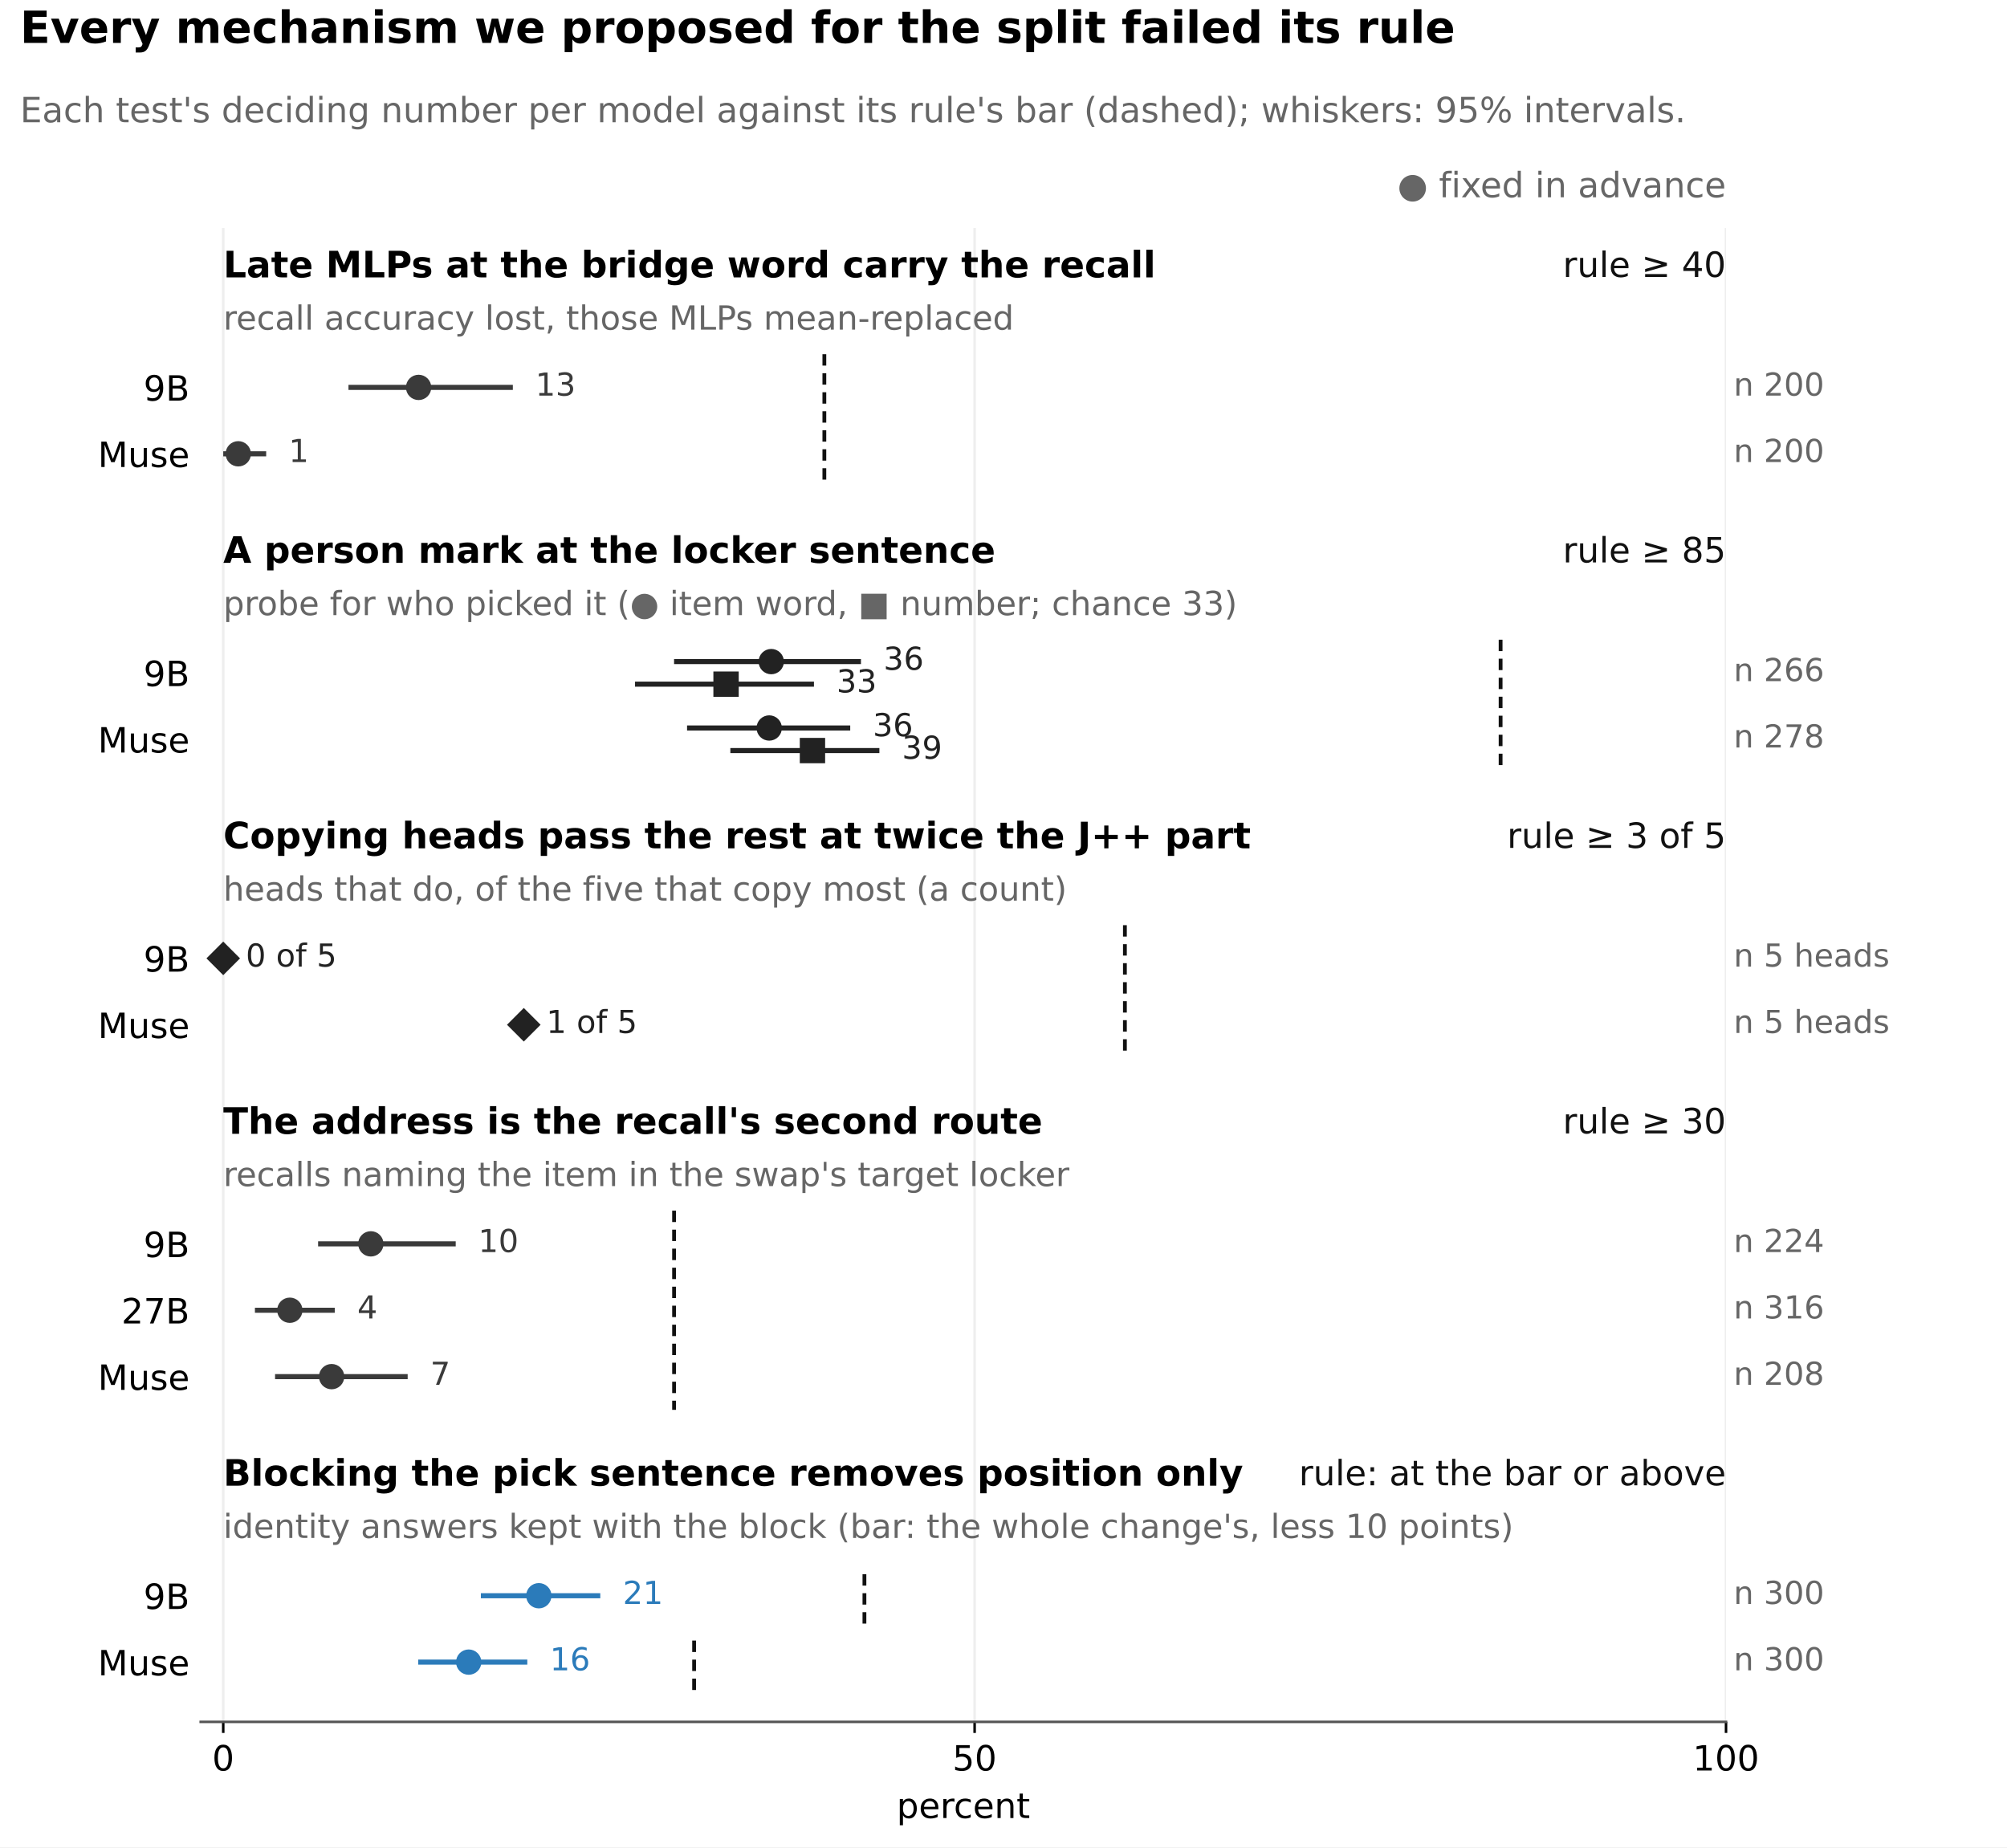
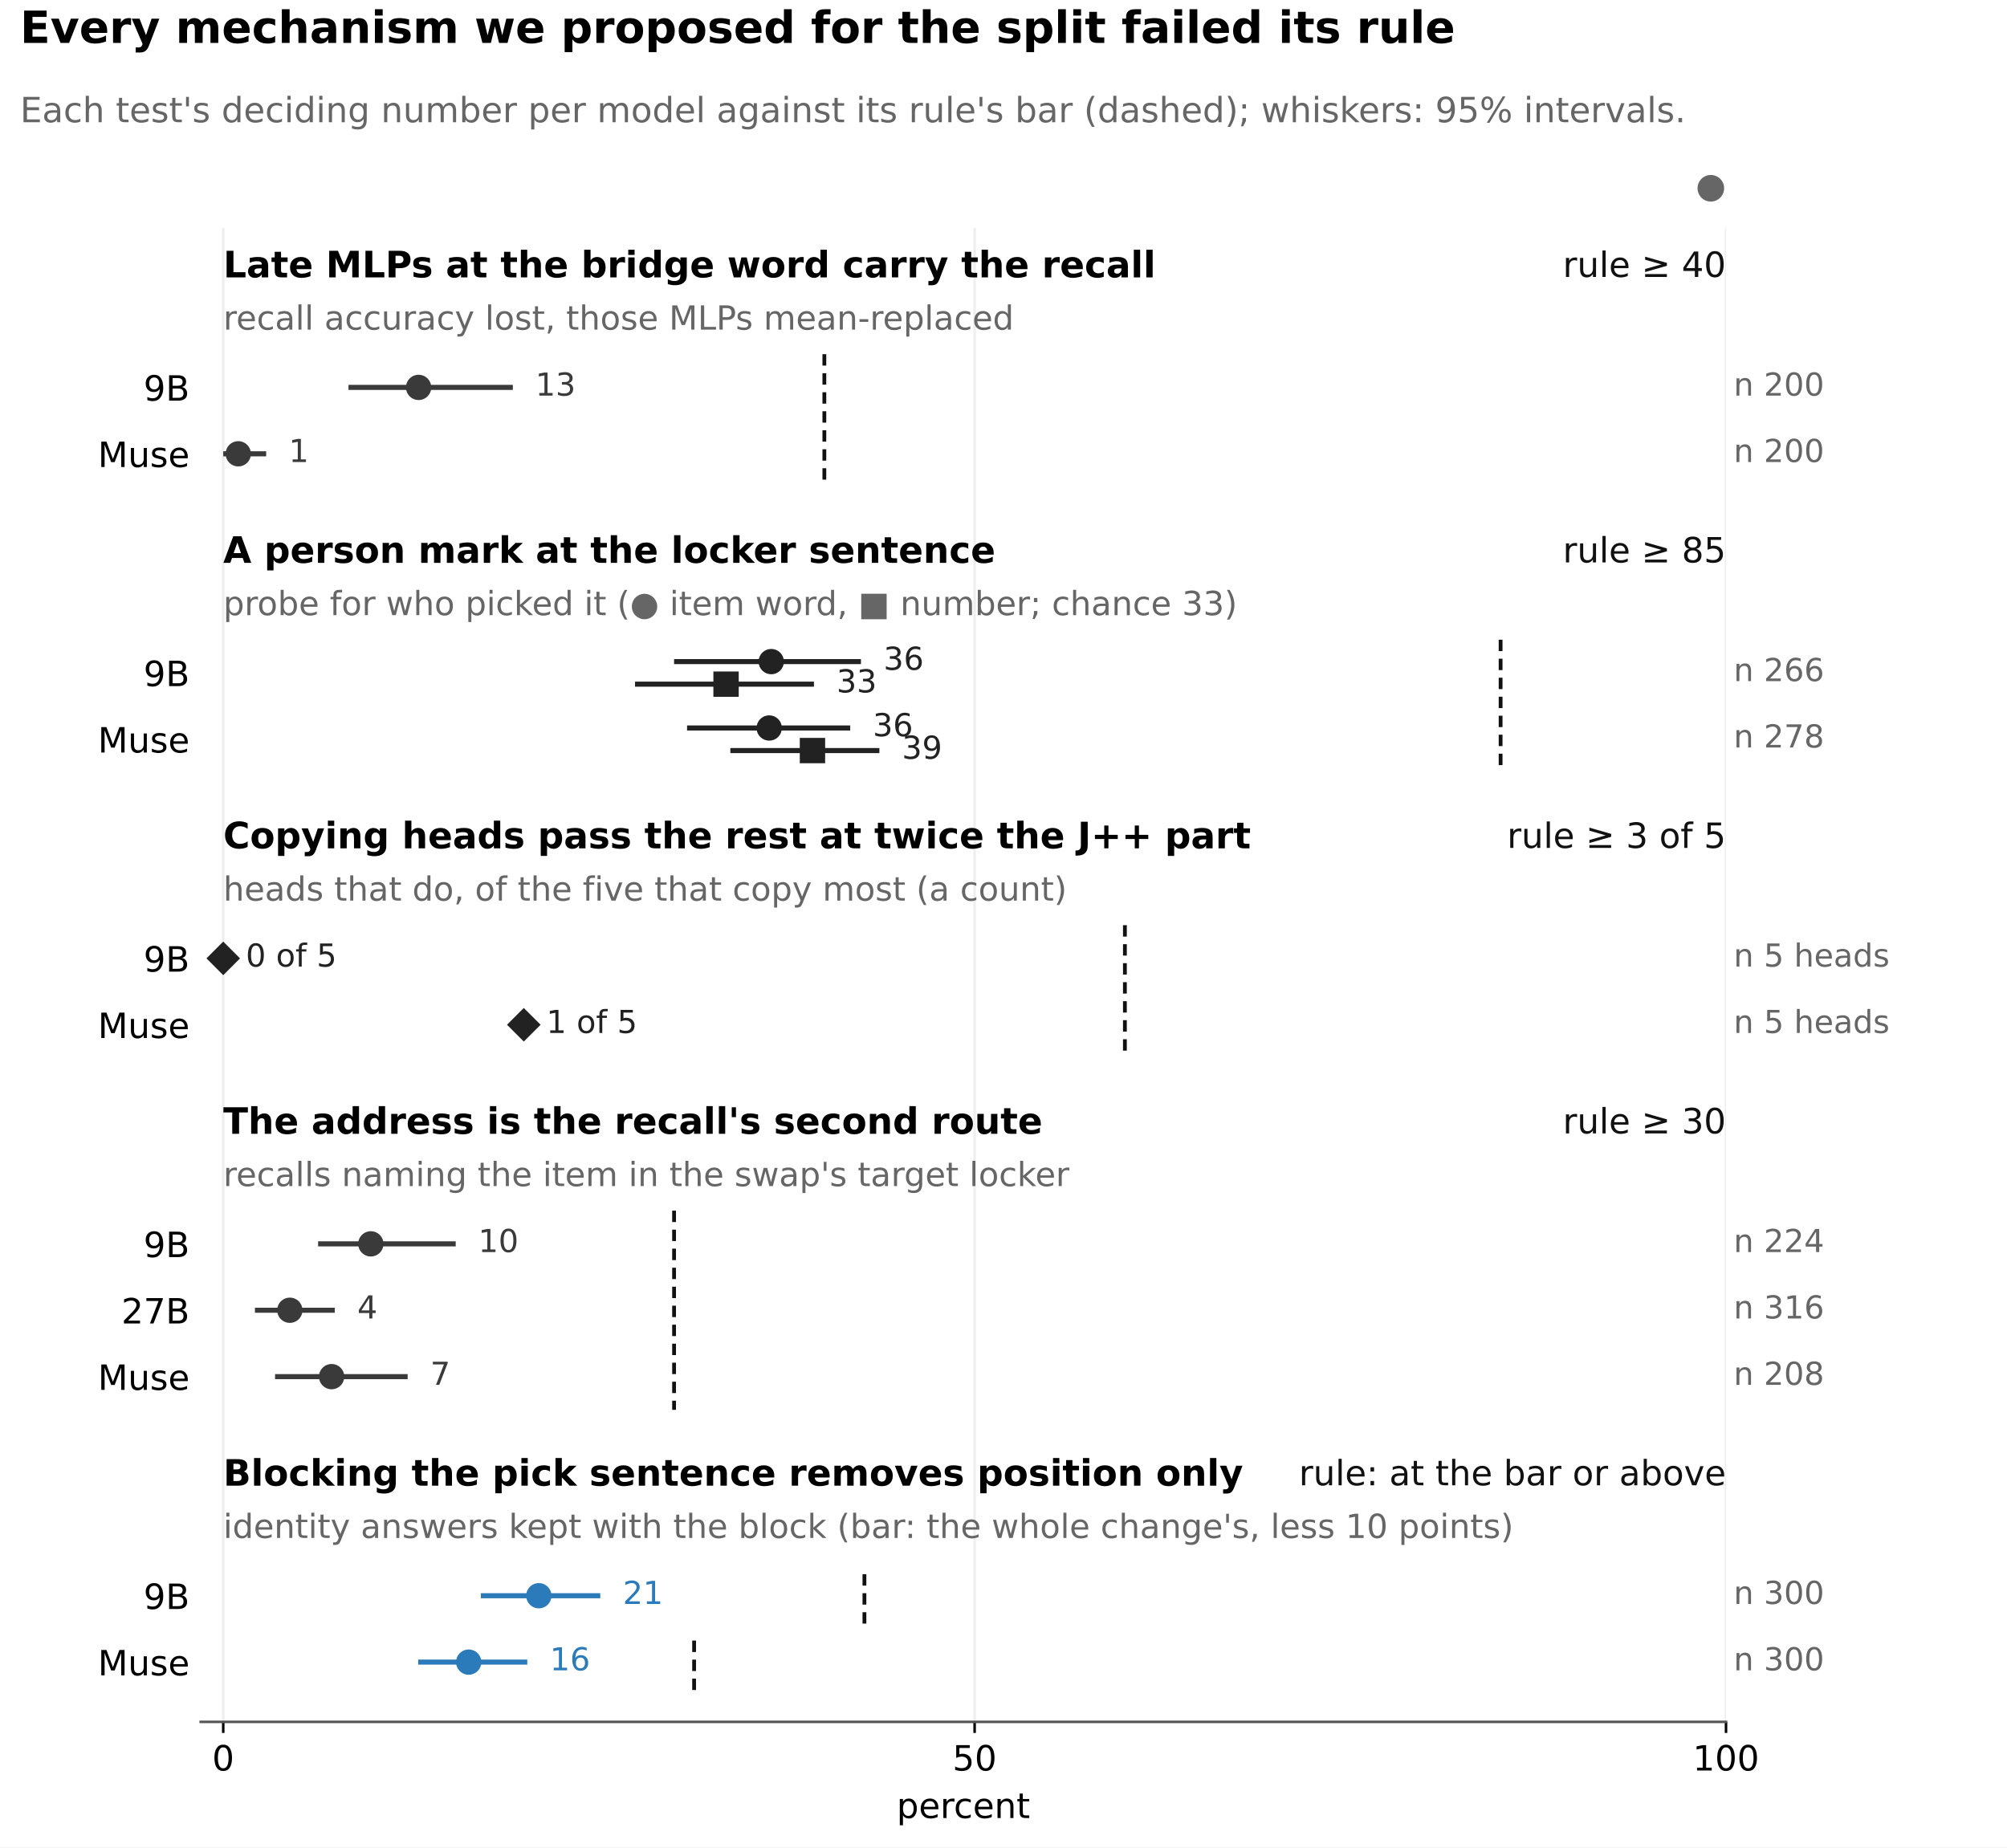
<svg xmlns="http://www.w3.org/2000/svg" xmlns:xlink="http://www.w3.org/1999/xlink" width="633.6pt" height="583.2pt" viewBox="0 0 633.6 583.2" version="1.1">
  <defs>
    <style type="text/css">*{stroke-linejoin: round; stroke-linecap: butt}</style>
  </defs>
  <g id="figure_1">
    <g id="patch_1">
      <path d="M 0 583.2  L 633.6 583.2  L 633.6 0  L 0 0  z " style="fill: #ffffff" />
    </g>
    <g id="axes_1">
      <g id="patch_2">
        <path d="M 63.36 543.6  L 544.896 543.6  L 544.896 72  L 63.36 72  z " style="fill: #ffffff" />
      </g>
      <g id="line2d_1">
-         <path d="M 260.244 111.824  L 260.244 153.744  " clip-path="url(#pfbef96385c)" style="fill: none; stroke-dasharray: 3.6,2.4; stroke-dashoffset: 0; stroke: #111111; stroke-width: 1.2" />
+         <path d="M 260.244 111.824  L 260.244 153.744  " clip-path="url(#p7615370561)" style="fill: none; stroke-dasharray: 3.6,2.4; stroke-dashoffset: 0; stroke: #111111; stroke-width: 1.2" />
      </g>
      <g id="line2d_2">
-         <path d="M 473.733 201.952  L 473.733 243.872  " clip-path="url(#pfbef96385c)" style="fill: none; stroke-dasharray: 3.6,2.4; stroke-dashoffset: 0; stroke: #111111; stroke-width: 1.2" />
+         <path d="M 473.733 201.952  L 473.733 243.872  " clip-path="url(#p7615370561)" style="fill: none; stroke-dasharray: 3.6,2.4; stroke-dashoffset: 0; stroke: #111111; stroke-width: 1.2" />
      </g>
      <g id="line2d_3">
-         <path d="M 355.128 292.08  L 355.128 334  " clip-path="url(#pfbef96385c)" style="fill: none; stroke-dasharray: 3.6,2.4; stroke-dashoffset: 0; stroke: #111111; stroke-width: 1.2" />
+         <path d="M 355.128 292.08  L 355.128 334  " clip-path="url(#p7615370561)" style="fill: none; stroke-dasharray: 3.6,2.4; stroke-dashoffset: 0; stroke: #111111; stroke-width: 1.2" />
      </g>
      <g id="line2d_4">
-         <path d="M 212.802 382.208  L 212.802 445.088  " clip-path="url(#pfbef96385c)" style="fill: none; stroke-dasharray: 3.6,2.4; stroke-dashoffset: 0; stroke: #111111; stroke-width: 1.2" />
+         <path d="M 212.802 382.208  L 212.802 445.088  " clip-path="url(#p7615370561)" style="fill: none; stroke-dasharray: 3.6,2.4; stroke-dashoffset: 0; stroke: #111111; stroke-width: 1.2" />
      </g>
      <g id="line2d_5">
-         <path d="M 272.895 512.579  L 272.895 494.973  " clip-path="url(#pfbef96385c)" style="fill: none; stroke-dasharray: 3.6,2.4; stroke-dashoffset: 0; stroke: #111111; stroke-width: 1.2" />
+         <path d="M 272.895 512.579  L 272.895 494.973  " clip-path="url(#p7615370561)" style="fill: none; stroke-dasharray: 3.6,2.4; stroke-dashoffset: 0; stroke: #111111; stroke-width: 1.2" />
      </g>
      <g id="line2d_6">
-         <path d="M 219.128 533.539  L 219.128 515.933  " clip-path="url(#pfbef96385c)" style="fill: none; stroke-dasharray: 3.6,2.4; stroke-dashoffset: 0; stroke: #111111; stroke-width: 1.2" />
+         <path d="M 219.128 533.539  L 219.128 515.933  " clip-path="url(#p7615370561)" style="fill: none; stroke-dasharray: 3.6,2.4; stroke-dashoffset: 0; stroke: #111111; stroke-width: 1.2" />
      </g>
      <g id="matplotlib.axis_1">
        <g id="xtick_1">
          <g id="line2d_7">
-             <path d="M 70.476 543.6  L 70.476 72  " clip-path="url(#pfbef96385c)" style="fill: none; stroke: #eeeeee; stroke-width: 0.8; stroke-linecap: square" />
+             <path d="M 70.476 543.6  L 70.476 72  " clip-path="url(#p7615370561)" style="fill: none; stroke: #eeeeee; stroke-width: 0.8; stroke-linecap: square" />
          </g>
          <g id="line2d_8">
            <defs>
-               <path id="m0d2d57f118" d="M 0 0  L 0 3.5  " style="stroke: #000000; stroke-width: 0.8" />
+               <path id="m25a5590ebb" d="M 0 0  L 0 3.5  " style="stroke: #000000; stroke-width: 0.8" />
            </defs>
            <g>
-               <use xlink:href="#m0d2d57f118" x="70.476" y="543.6" style="stroke: #000000; stroke-width: 0.8" />
+               <use xlink:href="#m25a5590ebb" x="70.476" y="543.6" style="stroke: #000000; stroke-width: 0.8" />
            </g>
          </g>
          <g id="text_1">
            <text style="font-size: 11px; font-family: 'DejaVu Sans'; text-anchor: middle" x="70.476" y="558.957" transform="rotate(-0 70.4763 558.9574)">0</text>
          </g>
        </g>
        <g id="xtick_2">
          <g id="line2d_9">
-             <path d="M 307.686 543.6  L 307.686 72  " clip-path="url(#pfbef96385c)" style="fill: none; stroke: #eeeeee; stroke-width: 0.8; stroke-linecap: square" />
+             <path d="M 307.686 543.6  L 307.686 72  " clip-path="url(#p7615370561)" style="fill: none; stroke: #eeeeee; stroke-width: 0.8; stroke-linecap: square" />
          </g>
          <g id="line2d_10">
            <g>
-               <use xlink:href="#m0d2d57f118" x="307.686" y="543.6" style="stroke: #000000; stroke-width: 0.8" />
+               <use xlink:href="#m25a5590ebb" x="307.686" y="543.6" style="stroke: #000000; stroke-width: 0.8" />
            </g>
          </g>
          <g id="text_2">
            <text style="font-size: 11px; font-family: 'DejaVu Sans'; text-anchor: middle" x="307.686" y="558.957" transform="rotate(-0 307.6861 558.9574)">50</text>
          </g>
        </g>
        <g id="xtick_3">
          <g id="line2d_11">
-             <path d="M 544.896 543.6  L 544.896 72  " clip-path="url(#pfbef96385c)" style="fill: none; stroke: #eeeeee; stroke-width: 0.8; stroke-linecap: square" />
+             <path d="M 544.896 543.6  L 544.896 72  " clip-path="url(#p7615370561)" style="fill: none; stroke: #eeeeee; stroke-width: 0.8; stroke-linecap: square" />
          </g>
          <g id="line2d_12">
            <g>
-               <use xlink:href="#m0d2d57f118" x="544.896" y="543.6" style="stroke: #000000; stroke-width: 0.8" />
+               <use xlink:href="#m25a5590ebb" x="544.896" y="543.6" style="stroke: #000000; stroke-width: 0.8" />
            </g>
          </g>
          <g id="text_3">
            <text style="font-size: 11px; font-family: 'DejaVu Sans'; text-anchor: middle" x="544.896" y="558.957" transform="rotate(-0 544.896 558.9574)">100</text>
          </g>
        </g>
        <g id="text_4">
          <text style="font-size: 11px; font-family: 'DejaVu Sans'; text-anchor: middle" x="304.128" y="573.957" transform="rotate(-0 304.128 573.9574)">percent</text>
        </g>
      </g>
      <g id="matplotlib.axis_2">
        <g id="ytick_1">
          <g id="line2d_13" />
          <g id="text_5">
            <text style="font-size: 11px; font-family: 'DejaVu Sans'; text-anchor: end" x="59.86" y="126.483" transform="rotate(-0 59.86 126.4827)">9B</text>
          </g>
        </g>
        <g id="ytick_2">
          <g id="line2d_14" />
          <g id="text_6">
            <text style="font-size: 11px; font-family: 'DejaVu Sans'; text-anchor: end" x="59.86" y="147.443" transform="rotate(-0 59.86 147.4427)">Muse</text>
          </g>
        </g>
        <g id="ytick_3">
          <g id="line2d_15" />
          <g id="text_7">
            <text style="font-size: 11px; font-family: 'DejaVu Sans'; text-anchor: end" x="59.86" y="216.611" transform="rotate(-0 59.86 216.6107)">9B</text>
          </g>
        </g>
        <g id="ytick_4">
          <g id="line2d_16" />
          <g id="text_8">
            <text style="font-size: 11px; font-family: 'DejaVu Sans'; text-anchor: end" x="59.86" y="237.571" transform="rotate(-0 59.86 237.5707)">Muse</text>
          </g>
        </g>
        <g id="ytick_5">
          <g id="line2d_17" />
          <g id="text_9">
            <text style="font-size: 11px; font-family: 'DejaVu Sans'; text-anchor: end" x="59.86" y="306.739" transform="rotate(-0 59.86 306.7387)">9B</text>
          </g>
        </g>
        <g id="ytick_6">
          <g id="line2d_18" />
          <g id="text_10">
            <text style="font-size: 11px; font-family: 'DejaVu Sans'; text-anchor: end" x="59.86" y="327.699" transform="rotate(-0 59.86 327.6987)">Muse</text>
          </g>
        </g>
        <g id="ytick_7">
          <g id="line2d_19" />
          <g id="text_11">
            <text style="font-size: 11px; font-family: 'DejaVu Sans'; text-anchor: end" x="59.86" y="396.867" transform="rotate(-0 59.86 396.8667)">9B</text>
          </g>
        </g>
        <g id="ytick_8">
          <g id="line2d_20" />
          <g id="text_12">
            <text style="font-size: 11px; font-family: 'DejaVu Sans'; text-anchor: end" x="59.86" y="417.827" transform="rotate(-0 59.86 417.8267)">27B</text>
          </g>
        </g>
        <g id="ytick_9">
          <g id="line2d_21" />
          <g id="text_13">
            <text style="font-size: 11px; font-family: 'DejaVu Sans'; text-anchor: end" x="59.86" y="438.787" transform="rotate(-0 59.86 438.7867)">Muse</text>
          </g>
        </g>
        <g id="ytick_10">
          <g id="line2d_22" />
          <g id="text_14">
            <text style="font-size: 11px; font-family: 'DejaVu Sans'; text-anchor: end" x="59.86" y="507.955" transform="rotate(-0 59.86 507.9547)">9B</text>
          </g>
        </g>
        <g id="ytick_11">
          <g id="line2d_23" />
          <g id="text_15">
            <text style="font-size: 11px; font-family: 'DejaVu Sans'; text-anchor: end" x="59.86" y="528.915" transform="rotate(-0 59.86 528.9147)">Muse</text>
          </g>
        </g>
      </g>
      <g id="line2d_24">
-         <path d="M 110.011 122.304  L 161.903 122.304  " clip-path="url(#pfbef96385c)" style="fill: none; stroke: #3a3a3a; stroke-width: 1.6" />
+         <path d="M 110.011 122.304  L 161.903 122.304  " clip-path="url(#p7615370561)" style="fill: none; stroke: #3a3a3a; stroke-width: 1.6" />
      </g>
      <g id="line2d_25">
-         <path d="M 70.476 143.264  L 84.031 143.264  " clip-path="url(#pfbef96385c)" style="fill: none; stroke: #3a3a3a; stroke-width: 1.6" />
+         <path d="M 70.476 143.264  L 84.031 143.264  " clip-path="url(#p7615370561)" style="fill: none; stroke: #3a3a3a; stroke-width: 1.6" />
      </g>
      <g id="line2d_26">
-         <path d="M 212.802 208.869  L 271.798 208.869  " clip-path="url(#pfbef96385c)" style="fill: none; stroke: #222222; stroke-width: 1.6" />
+         <path d="M 212.802 208.869  L 271.798 208.869  " clip-path="url(#p7615370561)" style="fill: none; stroke: #222222; stroke-width: 1.6" />
      </g>
      <g id="line2d_27">
-         <path d="M 200.477 215.995  L 256.963 215.995  " clip-path="url(#pfbef96385c)" style="fill: none; stroke: #222222; stroke-width: 1.6" />
+         <path d="M 200.477 215.995  L 256.963 215.995  " clip-path="url(#p7615370561)" style="fill: none; stroke: #222222; stroke-width: 1.6" />
      </g>
      <g id="line2d_28">
-         <path d="M 216.902 229.829  L 268.413 229.829  " clip-path="url(#pfbef96385c)" style="fill: none; stroke: #222222; stroke-width: 1.6" />
+         <path d="M 216.902 229.829  L 268.413 229.829  " clip-path="url(#p7615370561)" style="fill: none; stroke: #222222; stroke-width: 1.6" />
      </g>
      <g id="line2d_29">
-         <path d="M 230.569 236.955  L 277.617 236.955  " clip-path="url(#pfbef96385c)" style="fill: none; stroke: #222222; stroke-width: 1.6" />
+         <path d="M 230.569 236.955  L 277.617 236.955  " clip-path="url(#p7615370561)" style="fill: none; stroke: #222222; stroke-width: 1.6" />
      </g>
      <g id="line2d_30">
-         <path d="M 100.423 392.688  L 143.868 392.688  " clip-path="url(#pfbef96385c)" style="fill: none; stroke: #3a3a3a; stroke-width: 1.6" />
+         <path d="M 100.423 392.688  L 143.868 392.688  " clip-path="url(#p7615370561)" style="fill: none; stroke: #3a3a3a; stroke-width: 1.6" />
      </g>
      <g id="line2d_31">
-         <path d="M 80.479 413.648  L 105.681 413.648  " clip-path="url(#pfbef96385c)" style="fill: none; stroke: #3a3a3a; stroke-width: 1.6" />
+         <path d="M 80.479 413.648  L 105.681 413.648  " clip-path="url(#p7615370561)" style="fill: none; stroke: #3a3a3a; stroke-width: 1.6" />
      </g>
      <g id="line2d_32">
-         <path d="M 86.836 434.608  L 128.701 434.608  " clip-path="url(#pfbef96385c)" style="fill: none; stroke: #3a3a3a; stroke-width: 1.6" />
+         <path d="M 86.836 434.608  L 128.701 434.608  " clip-path="url(#p7615370561)" style="fill: none; stroke: #3a3a3a; stroke-width: 1.6" />
      </g>
      <g id="line2d_33">
-         <path d="M 151.805 503.776  L 189.506 503.776  " clip-path="url(#pfbef96385c)" style="fill: none; stroke: #2b7bba; stroke-width: 1.6" />
+         <path d="M 151.805 503.776  L 189.506 503.776  " clip-path="url(#p7615370561)" style="fill: none; stroke: #2b7bba; stroke-width: 1.6" />
      </g>
      <g id="line2d_34">
-         <path d="M 132.022 524.736  L 166.468 524.736  " clip-path="url(#pfbef96385c)" style="fill: none; stroke: #2b7bba; stroke-width: 1.6" />
+         <path d="M 132.022 524.736  L 166.468 524.736  " clip-path="url(#p7615370561)" style="fill: none; stroke: #2b7bba; stroke-width: 1.6" />
      </g>
      <g id="patch_3">
        <path d="M 63.36 543.6  L 544.896 543.6  " style="fill: none; stroke: #555555; stroke-width: 0.8; stroke-linejoin: miter; stroke-linecap: square" />
      </g>
      <g id="text_16">
        <text style="font-weight: 700; font-size: 11.5px; font-family: 'DejaVu Sans'; text-anchor: start" x="70.476" y="87.564" transform="rotate(-0 70.4763 87.56375)">Late MLPs at the bridge word carry the recall</text>
      </g>
      <g id="text_17">
        <text style="font-size: 11px; font-family: 'DejaVu Sans'; text-anchor: end; fill: #111111" x="544.896" y="87.434" transform="rotate(-0 544.896 87.43385)">rule ≥ 40</text>
      </g>
      <g id="text_18">
        <text style="font-size: 10.5px; font-family: 'DejaVu Sans'; text-anchor: start; fill: #666666" x="70.476" y="104.072" transform="rotate(-0 70.4763 104.0719)">recall accuracy lost, those MLPs mean-replaced</text>
      </g>
      <g id="line2d_35">
        <defs>
-           <path id="m451f365a56" d="M 0 3.5  C 0.928 3.5 1.819 3.131 2.475 2.475  C 3.131 1.819 3.5 0.928 3.5 0  C 3.5 -0.928 3.131 -1.819 2.475 -2.475  C 1.819 -3.131 0.928 -3.5 0 -3.5  C -0.928 -3.5 -1.819 -3.131 -2.475 -2.475  C -3.131 -1.819 -3.5 -0.928 -3.5 0  C -3.5 0.928 -3.131 1.819 -2.475 2.475  C -1.819 3.131 -0.928 3.5 0 3.5  z " style="stroke: #3a3a3a" />
-         </defs>
-         <g clip-path="url(#pfbef96385c)">
-           <use xlink:href="#m451f365a56" x="132.151" y="122.304" style="fill: #3a3a3a; stroke: #3a3a3a" />
+           <path id="m7fdc5a9fc8" d="M 0 3.5  C 0.928 3.5 1.819 3.131 2.475 2.475  C 3.131 1.819 3.5 0.928 3.5 0  C 3.5 -0.928 3.131 -1.819 2.475 -2.475  C 1.819 -3.131 0.928 -3.5 0 -3.5  C -0.928 -3.5 -1.819 -3.131 -2.475 -2.475  C -3.131 -1.819 -3.5 -0.928 -3.5 0  C -3.5 0.928 -3.131 1.819 -2.475 2.475  C -1.819 3.131 -0.928 3.5 0 3.5  z " style="stroke: #3a3a3a" />
+         </defs>
+         <g clip-path="url(#p7615370561)">
+           <use xlink:href="#m7fdc5a9fc8" x="132.151" y="122.304" style="fill: #3a3a3a; stroke: #3a3a3a" />
        </g>
      </g>
      <g id="text_19">
        <text style="font-size: 10px; font-family: 'DejaVu Sans'; text-anchor: start; fill: #3a3a3a" x="169.019" y="124.902" transform="rotate(-0 169.019 124.9017)">13</text>
      </g>
      <g id="text_20">
        <text style="font-size: 10px; font-family: 'DejaVu Sans'; text-anchor: start; fill: #666666" x="547.304" y="124.902" transform="rotate(-0 547.3037 124.9017)">n 200</text>
      </g>
      <g id="line2d_36">
-         <g clip-path="url(#pfbef96385c)">
-           <use xlink:href="#m451f365a56" x="75.22" y="143.264" style="fill: #3a3a3a; stroke: #3a3a3a" />
+         <g clip-path="url(#p7615370561)">
+           <use xlink:href="#m7fdc5a9fc8" x="75.22" y="143.264" style="fill: #3a3a3a; stroke: #3a3a3a" />
        </g>
      </g>
      <g id="text_21">
        <text style="font-size: 10px; font-family: 'DejaVu Sans'; text-anchor: start; fill: #3a3a3a" x="91.147" y="145.862" transform="rotate(-0 91.14744 145.8617)">1</text>
      </g>
      <g id="text_22">
        <text style="font-size: 10px; font-family: 'DejaVu Sans'; text-anchor: start; fill: #666666" x="547.304" y="145.862" transform="rotate(-0 547.3037 145.8617)">n 200</text>
      </g>
      <g id="text_23">
        <text style="font-weight: 700; font-size: 11.5px; font-family: 'DejaVu Sans'; text-anchor: start" x="70.476" y="177.692" transform="rotate(-0 70.4763 177.6918)">A person mark at the locker sentence</text>
      </g>
      <g id="text_24">
        <text style="font-size: 11px; font-family: 'DejaVu Sans'; text-anchor: end; fill: #111111" x="544.896" y="177.562" transform="rotate(-0 544.896 177.5619)">rule ≥ 85</text>
      </g>
      <g id="text_25">
        <text style="font-size: 10.5px; font-family: 'DejaVu Sans'; text-anchor: start; fill: #666666" x="70.476" y="194.2" transform="rotate(-0 70.4763 194.1999)">probe for who picked it (● item word, ■ number; chance 33)</text>
      </g>
      <g id="line2d_37">
        <defs>
-           <path id="mf43bdce513" d="M 0 3.5  C 0.928 3.5 1.819 3.131 2.475 2.475  C 3.131 1.819 3.5 0.928 3.5 0  C 3.5 -0.928 3.131 -1.819 2.475 -2.475  C 1.819 -3.131 0.928 -3.5 0 -3.5  C -0.928 -3.5 -1.819 -3.131 -2.475 -2.475  C -3.131 -1.819 -3.5 -0.928 -3.5 0  C -3.5 0.928 -3.131 1.819 -2.475 2.475  C -1.819 3.131 -0.928 3.5 0 3.5  z " style="stroke: #222222" />
-         </defs>
-         <g clip-path="url(#pfbef96385c)">
-           <use xlink:href="#mf43bdce513" x="243.479" y="208.869" style="fill: #222222; stroke: #222222" />
+           <path id="mc821f9c518" d="M 0 3.5  C 0.928 3.5 1.819 3.131 2.475 2.475  C 3.131 1.819 3.5 0.928 3.5 0  C 3.5 -0.928 3.131 -1.819 2.475 -2.475  C 1.819 -3.131 0.928 -3.5 0 -3.5  C -0.928 -3.5 -1.819 -3.131 -2.475 -2.475  C -3.131 -1.819 -3.5 -0.928 -3.5 0  C -3.5 0.928 -3.131 1.819 -2.475 2.475  C -1.819 3.131 -0.928 3.5 0 3.5  z " style="stroke: #222222" />
+         </defs>
+         <g clip-path="url(#p7615370561)">
+           <use xlink:href="#mc821f9c518" x="243.479" y="208.869" style="fill: #222222; stroke: #222222" />
        </g>
      </g>
      <g id="text_26">
        <text style="font-size: 10px; font-family: 'DejaVu Sans'; text-anchor: start; fill: #222222" x="278.915" y="211.466" transform="rotate(-0 278.9148 211.4665)">36</text>
      </g>
      <g id="line2d_38">
        <defs>
-           <path id="mc72712a91a" d="M -3.5 3.5  L 3.5 3.5  L 3.5 -3.5  L -3.5 -3.5  z " style="stroke: #222222; stroke-linejoin: miter" />
-         </defs>
-         <g clip-path="url(#pfbef96385c)">
-           <use xlink:href="#mc72712a91a" x="229.211" y="215.995" style="fill: #222222; stroke: #222222; stroke-linejoin: miter" />
+           <path id="mf318918287" d="M -3.5 3.5  L 3.5 3.5  L 3.5 -3.5  L -3.5 -3.5  z " style="stroke: #222222; stroke-linejoin: miter" />
+         </defs>
+         <g clip-path="url(#p7615370561)">
+           <use xlink:href="#mf318918287" x="229.211" y="215.995" style="fill: #222222; stroke: #222222; stroke-linejoin: miter" />
        </g>
      </g>
      <g id="text_27">
        <text style="font-size: 10px; font-family: 'DejaVu Sans'; text-anchor: start; fill: #222222" x="264.079" y="218.593" transform="rotate(-0 264.0793 218.5929)">33</text>
      </g>
      <g id="text_28">
        <text style="font-size: 10px; font-family: 'DejaVu Sans'; text-anchor: start; fill: #666666" x="547.304" y="215.03" transform="rotate(-0 547.3037 215.0297)">n 266</text>
      </g>
      <g id="line2d_39">
-         <g clip-path="url(#pfbef96385c)">
-           <use xlink:href="#mf43bdce513" x="242.837" y="229.829" style="fill: #222222; stroke: #222222" />
+         <g clip-path="url(#p7615370561)">
+           <use xlink:href="#mc821f9c518" x="242.837" y="229.829" style="fill: #222222; stroke: #222222" />
        </g>
      </g>
      <g id="text_29">
        <text style="font-size: 10px; font-family: 'DejaVu Sans'; text-anchor: start; fill: #222222" x="275.53" y="232.426" transform="rotate(-0 275.5296 232.4265)">36</text>
      </g>
      <g id="line2d_40">
-         <g clip-path="url(#pfbef96385c)">
-           <use xlink:href="#mc72712a91a" x="256.49" y="236.955" style="fill: #222222; stroke: #222222; stroke-linejoin: miter" />
+         <g clip-path="url(#p7615370561)">
+           <use xlink:href="#mf318918287" x="256.49" y="236.955" style="fill: #222222; stroke: #222222; stroke-linejoin: miter" />
        </g>
      </g>
      <g id="text_30">
        <text style="font-size: 10px; font-family: 'DejaVu Sans'; text-anchor: start; fill: #222222" x="284.734" y="239.553" transform="rotate(-0 284.7336 239.5529)">39</text>
      </g>
      <g id="text_31">
        <text style="font-size: 10px; font-family: 'DejaVu Sans'; text-anchor: start; fill: #666666" x="547.304" y="235.99" transform="rotate(-0 547.3037 235.9897)">n 278</text>
      </g>
      <g id="text_32">
        <text style="font-weight: 700; font-size: 11.5px; font-family: 'DejaVu Sans'; text-anchor: start" x="70.476" y="267.82" transform="rotate(-0 70.4763 267.8198)">Copying heads pass the rest at twice the J++ part</text>
      </g>
      <g id="text_33">
        <text style="font-size: 11px; font-family: 'DejaVu Sans'; text-anchor: end; fill: #111111" x="544.896" y="267.69" transform="rotate(-0 544.896 267.6899)">rule ≥ 3 of 5</text>
      </g>
      <g id="text_34">
        <text style="font-size: 10.5px; font-family: 'DejaVu Sans'; text-anchor: start; fill: #666666" x="70.476" y="284.328" transform="rotate(-0 70.4763 284.3279)">heads that do, of the five that copy most (a count)</text>
      </g>
      <g id="line2d_41">
        <defs>
-           <path id="ma67d9b79c5" d="M -0 4.596  L 4.596 0  L 0 -4.596  L -4.596 -0  z " style="stroke: #222222; stroke-linejoin: miter" />
-         </defs>
-         <g clip-path="url(#pfbef96385c)">
-           <use xlink:href="#ma67d9b79c5" x="70.476" y="302.56" style="fill: #222222; stroke: #222222; stroke-linejoin: miter" />
+           <path id="m931251e01f" d="M -0 4.596  L 4.596 0  L 0 -4.596  L -4.596 -0  z " style="stroke: #222222; stroke-linejoin: miter" />
+         </defs>
+         <g clip-path="url(#p7615370561)">
+           <use xlink:href="#m931251e01f" x="70.476" y="302.56" style="fill: #222222; stroke: #222222; stroke-linejoin: miter" />
        </g>
      </g>
      <g id="text_35">
        <text style="font-size: 10px; font-family: 'DejaVu Sans'; text-anchor: start; fill: #222222" x="77.593" y="305.158" transform="rotate(-0 77.59259 305.158)">0 of 5</text>
      </g>
      <g id="text_36">
        <text style="font-size: 10px; font-family: 'DejaVu Sans'; text-anchor: start; fill: #666666" x="547.304" y="305.158" transform="rotate(-0 547.3037 305.158)">n 5 heads</text>
      </g>
      <g id="line2d_42">
-         <g clip-path="url(#pfbef96385c)">
-           <use xlink:href="#ma67d9b79c5" x="165.36" y="323.52" style="fill: #222222; stroke: #222222; stroke-linejoin: miter" />
+         <g clip-path="url(#p7615370561)">
+           <use xlink:href="#m931251e01f" x="165.36" y="323.52" style="fill: #222222; stroke: #222222; stroke-linejoin: miter" />
        </g>
      </g>
      <g id="text_37">
        <text style="font-size: 10px; font-family: 'DejaVu Sans'; text-anchor: start; fill: #222222" x="172.477" y="326.118" transform="rotate(-0 172.4765 326.118)">1 of 5</text>
      </g>
      <g id="text_38">
        <text style="font-size: 10px; font-family: 'DejaVu Sans'; text-anchor: start; fill: #666666" x="547.304" y="326.118" transform="rotate(-0 547.3037 326.118)">n 5 heads</text>
      </g>
      <g id="text_39">
        <text style="font-weight: 700; font-size: 11.5px; font-family: 'DejaVu Sans'; text-anchor: start" x="70.476" y="357.948" transform="rotate(-0 70.4763 357.9478)">The address is the recall's second route</text>
      </g>
      <g id="text_40">
        <text style="font-size: 11px; font-family: 'DejaVu Sans'; text-anchor: end; fill: #111111" x="544.896" y="357.818" transform="rotate(-0 544.896 357.8179)">rule ≥ 30</text>
      </g>
      <g id="text_41">
        <text style="font-size: 10.5px; font-family: 'DejaVu Sans'; text-anchor: start; fill: #666666" x="70.476" y="374.456" transform="rotate(-0 70.4763 374.4559)">recalls naming the item in the swap's target locker</text>
      </g>
      <g id="line2d_43">
-         <g clip-path="url(#pfbef96385c)">
-           <use xlink:href="#m451f365a56" x="117.071" y="392.688" style="fill: #3a3a3a; stroke: #3a3a3a" />
+         <g clip-path="url(#p7615370561)">
+           <use xlink:href="#m7fdc5a9fc8" x="117.071" y="392.688" style="fill: #3a3a3a; stroke: #3a3a3a" />
        </g>
      </g>
      <g id="text_42">
        <text style="font-size: 10px; font-family: 'DejaVu Sans'; text-anchor: start; fill: #3a3a3a" x="150.984" y="395.286" transform="rotate(-0 150.9843 395.2857)">10</text>
      </g>
      <g id="text_43">
        <text style="font-size: 10px; font-family: 'DejaVu Sans'; text-anchor: start; fill: #666666" x="547.304" y="395.286" transform="rotate(-0 547.3037 395.2857)">n 224</text>
      </g>
      <g id="line2d_44">
-         <g clip-path="url(#pfbef96385c)">
-           <use xlink:href="#m451f365a56" x="91.495" y="413.648" style="fill: #3a3a3a; stroke: #3a3a3a" />
+         <g clip-path="url(#p7615370561)">
+           <use xlink:href="#m7fdc5a9fc8" x="91.495" y="413.648" style="fill: #3a3a3a; stroke: #3a3a3a" />
        </g>
      </g>
      <g id="text_44">
        <text style="font-size: 10px; font-family: 'DejaVu Sans'; text-anchor: start; fill: #3a3a3a" x="112.797" y="416.246" transform="rotate(-0 112.797 416.2457)">4</text>
      </g>
      <g id="text_45">
        <text style="font-size: 10px; font-family: 'DejaVu Sans'; text-anchor: start; fill: #666666" x="547.304" y="416.246" transform="rotate(-0 547.3037 416.2457)">n 316</text>
      </g>
      <g id="line2d_45">
-         <g clip-path="url(#pfbef96385c)">
-           <use xlink:href="#m451f365a56" x="104.689" y="434.608" style="fill: #3a3a3a; stroke: #3a3a3a" />
+         <g clip-path="url(#p7615370561)">
+           <use xlink:href="#m7fdc5a9fc8" x="104.689" y="434.608" style="fill: #3a3a3a; stroke: #3a3a3a" />
        </g>
      </g>
      <g id="text_46">
        <text style="font-size: 10px; font-family: 'DejaVu Sans'; text-anchor: start; fill: #3a3a3a" x="135.818" y="437.206" transform="rotate(-0 135.8178 437.2057)">7</text>
      </g>
      <g id="text_47">
        <text style="font-size: 10px; font-family: 'DejaVu Sans'; text-anchor: start; fill: #666666" x="547.304" y="437.206" transform="rotate(-0 547.3037 437.2057)">n 208</text>
      </g>
      <g id="text_48">
        <text style="font-weight: 700; font-size: 11.5px; font-family: 'DejaVu Sans'; text-anchor: start" x="70.476" y="469.036" transform="rotate(-0 70.4763 469.0358)">Blocking the pick sentence removes position only</text>
      </g>
      <g id="text_49">
        <text style="font-size: 11px; font-family: 'DejaVu Sans'; text-anchor: end; fill: #111111" x="544.896" y="468.906" transform="rotate(-0 544.896 468.9059)">rule: at the bar or above</text>
      </g>
      <g id="text_50">
        <text style="font-size: 10.5px; font-family: 'DejaVu Sans'; text-anchor: start; fill: #666666" x="70.476" y="485.544" transform="rotate(-0 70.4763 485.5439)">identity answers kept with the block (bar: the whole change's, less 10 points)</text>
      </g>
      <g id="line2d_46">
        <defs>
-           <path id="m3572f75992" d="M 0 3.5  C 0.928 3.5 1.819 3.131 2.475 2.475  C 3.131 1.819 3.5 0.928 3.5 0  C 3.5 -0.928 3.131 -1.819 2.475 -2.475  C 1.819 -3.131 0.928 -3.5 0 -3.5  C -0.928 -3.5 -1.819 -3.131 -2.475 -2.475  C -3.131 -1.819 -3.5 -0.928 -3.5 0  C -3.5 0.928 -3.131 1.819 -2.475 2.475  C -1.819 3.131 -0.928 3.5 0 3.5  z " style="stroke: #2b7bba" />
-         </defs>
-         <g clip-path="url(#pfbef96385c)">
-           <use xlink:href="#m3572f75992" x="170.104" y="503.776" style="fill: #2b7bba; stroke: #2b7bba" />
+           <path id="mf8c6fb7260" d="M 0 3.5  C 0.928 3.5 1.819 3.131 2.475 2.475  C 3.131 1.819 3.5 0.928 3.5 0  C 3.5 -0.928 3.131 -1.819 2.475 -2.475  C 1.819 -3.131 0.928 -3.5 0 -3.5  C -0.928 -3.5 -1.819 -3.131 -2.475 -2.475  C -3.131 -1.819 -3.5 -0.928 -3.5 0  C -3.5 0.928 -3.131 1.819 -2.475 2.475  C -1.819 3.131 -0.928 3.5 0 3.5  z " style="stroke: #2b7bba" />
+         </defs>
+         <g clip-path="url(#p7615370561)">
+           <use xlink:href="#mf8c6fb7260" x="170.104" y="503.776" style="fill: #2b7bba; stroke: #2b7bba" />
        </g>
      </g>
      <g id="text_51">
        <text style="font-size: 10px; font-family: 'DejaVu Sans'; text-anchor: start; fill: #2b7bba" x="196.623" y="506.374" transform="rotate(-0 196.6226 506.3737)">21</text>
      </g>
      <g id="text_52">
        <text style="font-size: 10px; font-family: 'DejaVu Sans'; text-anchor: start; fill: #666666" x="547.304" y="506.374" transform="rotate(-0 547.3037 506.3737)">n 300</text>
      </g>
      <g id="line2d_47">
-         <g clip-path="url(#pfbef96385c)">
-           <use xlink:href="#m3572f75992" x="147.965" y="524.736" style="fill: #2b7bba; stroke: #2b7bba" />
+         <g clip-path="url(#p7615370561)">
+           <use xlink:href="#mf8c6fb7260" x="147.965" y="524.736" style="fill: #2b7bba; stroke: #2b7bba" />
        </g>
      </g>
      <g id="text_53">
        <text style="font-size: 10px; font-family: 'DejaVu Sans'; text-anchor: start; fill: #2b7bba" x="173.584" y="527.334" transform="rotate(-0 173.5841 527.3337)">16</text>
      </g>
      <g id="text_54">
        <text style="font-size: 10px; font-family: 'DejaVu Sans'; text-anchor: start; fill: #666666" x="547.304" y="527.334" transform="rotate(-0 547.3037 527.3337)">n 300</text>
      </g>
      <g id="text_55">
        <g id="patch_4">
-           <path d="M 439.518 66.576  L 546.546 66.576  L 546.546 52.275  L 439.518 52.275  z " style="fill: #ffffff" />
-         </g>
-         <text style="font-size: 11px; font-family: 'DejaVu Sans'; text-anchor: end; fill: #666666" x="544.896" y="62.283" transform="rotate(-0 544.896 62.28342)">● fixed in advance</text>
+           <path d="M 533.649 66.576  L 546.546 66.576  L 546.546 52.276  L 533.649 52.276  z " style="fill: #ffffff" />
+         </g>
+         <text style="font-size: 11px; font-family: 'DejaVu Sans'; text-anchor: end; fill: #666666" x="544.896" y="62.283" transform="rotate(-0 544.896 62.28342)">●</text>
      </g>
    </g>
    <g id="text_56">
      <text style="font-weight: 700; font-size: 14px; font-family: 'DejaVu Sans'; text-anchor: start" x="6.336" y="13.554" transform="rotate(-0 6.336 13.55381)">Every mechanism we proposed for the split failed its rule</text>
    </g>
    <g id="text_57">
      <text style="font-size: 11px; font-family: 'DejaVu Sans'; text-anchor: start; fill: #666666" x="6.336" y="38.598" transform="rotate(-0 6.336 38.59828)">Each test's deciding number per model against its rule's bar (dashed); whiskers: 95% intervals.</text>
    </g>
  </g>
  <defs>
-     <clipPath id="pfbef96385c">
+     <clipPath id="p7615370561">
      <rect x="63.36" y="72" width="481.536" height="471.6" />
    </clipPath>
  </defs>
</svg>
